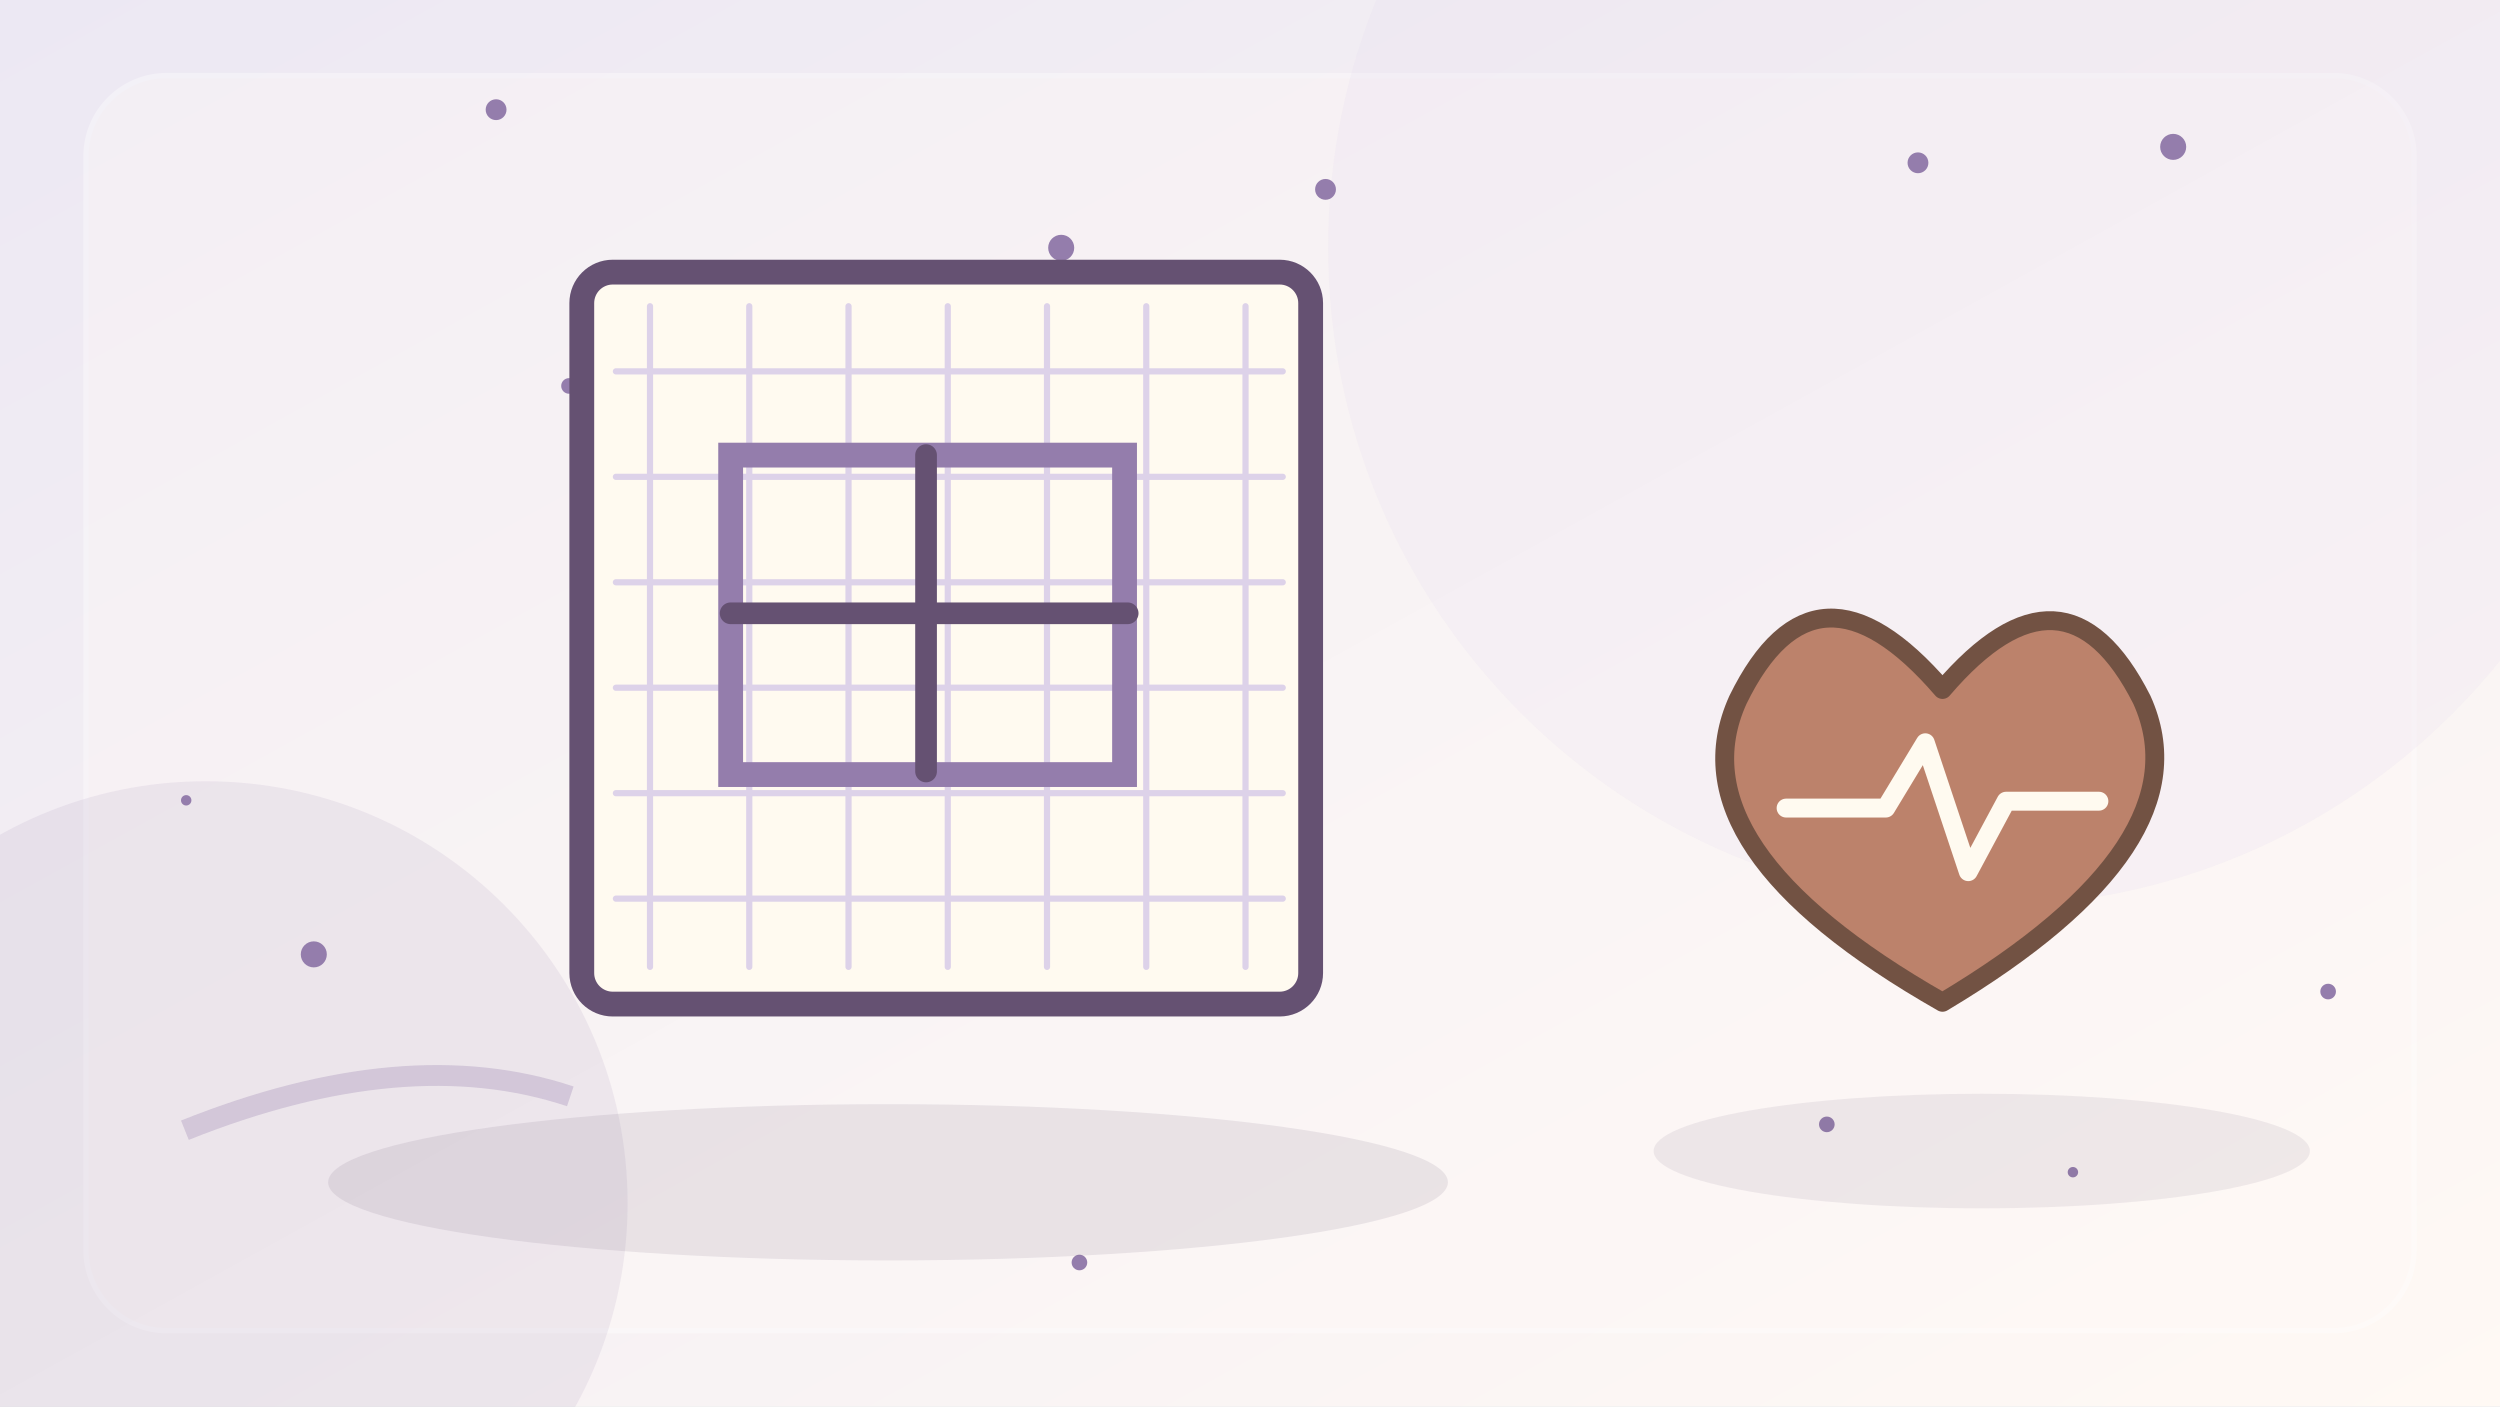
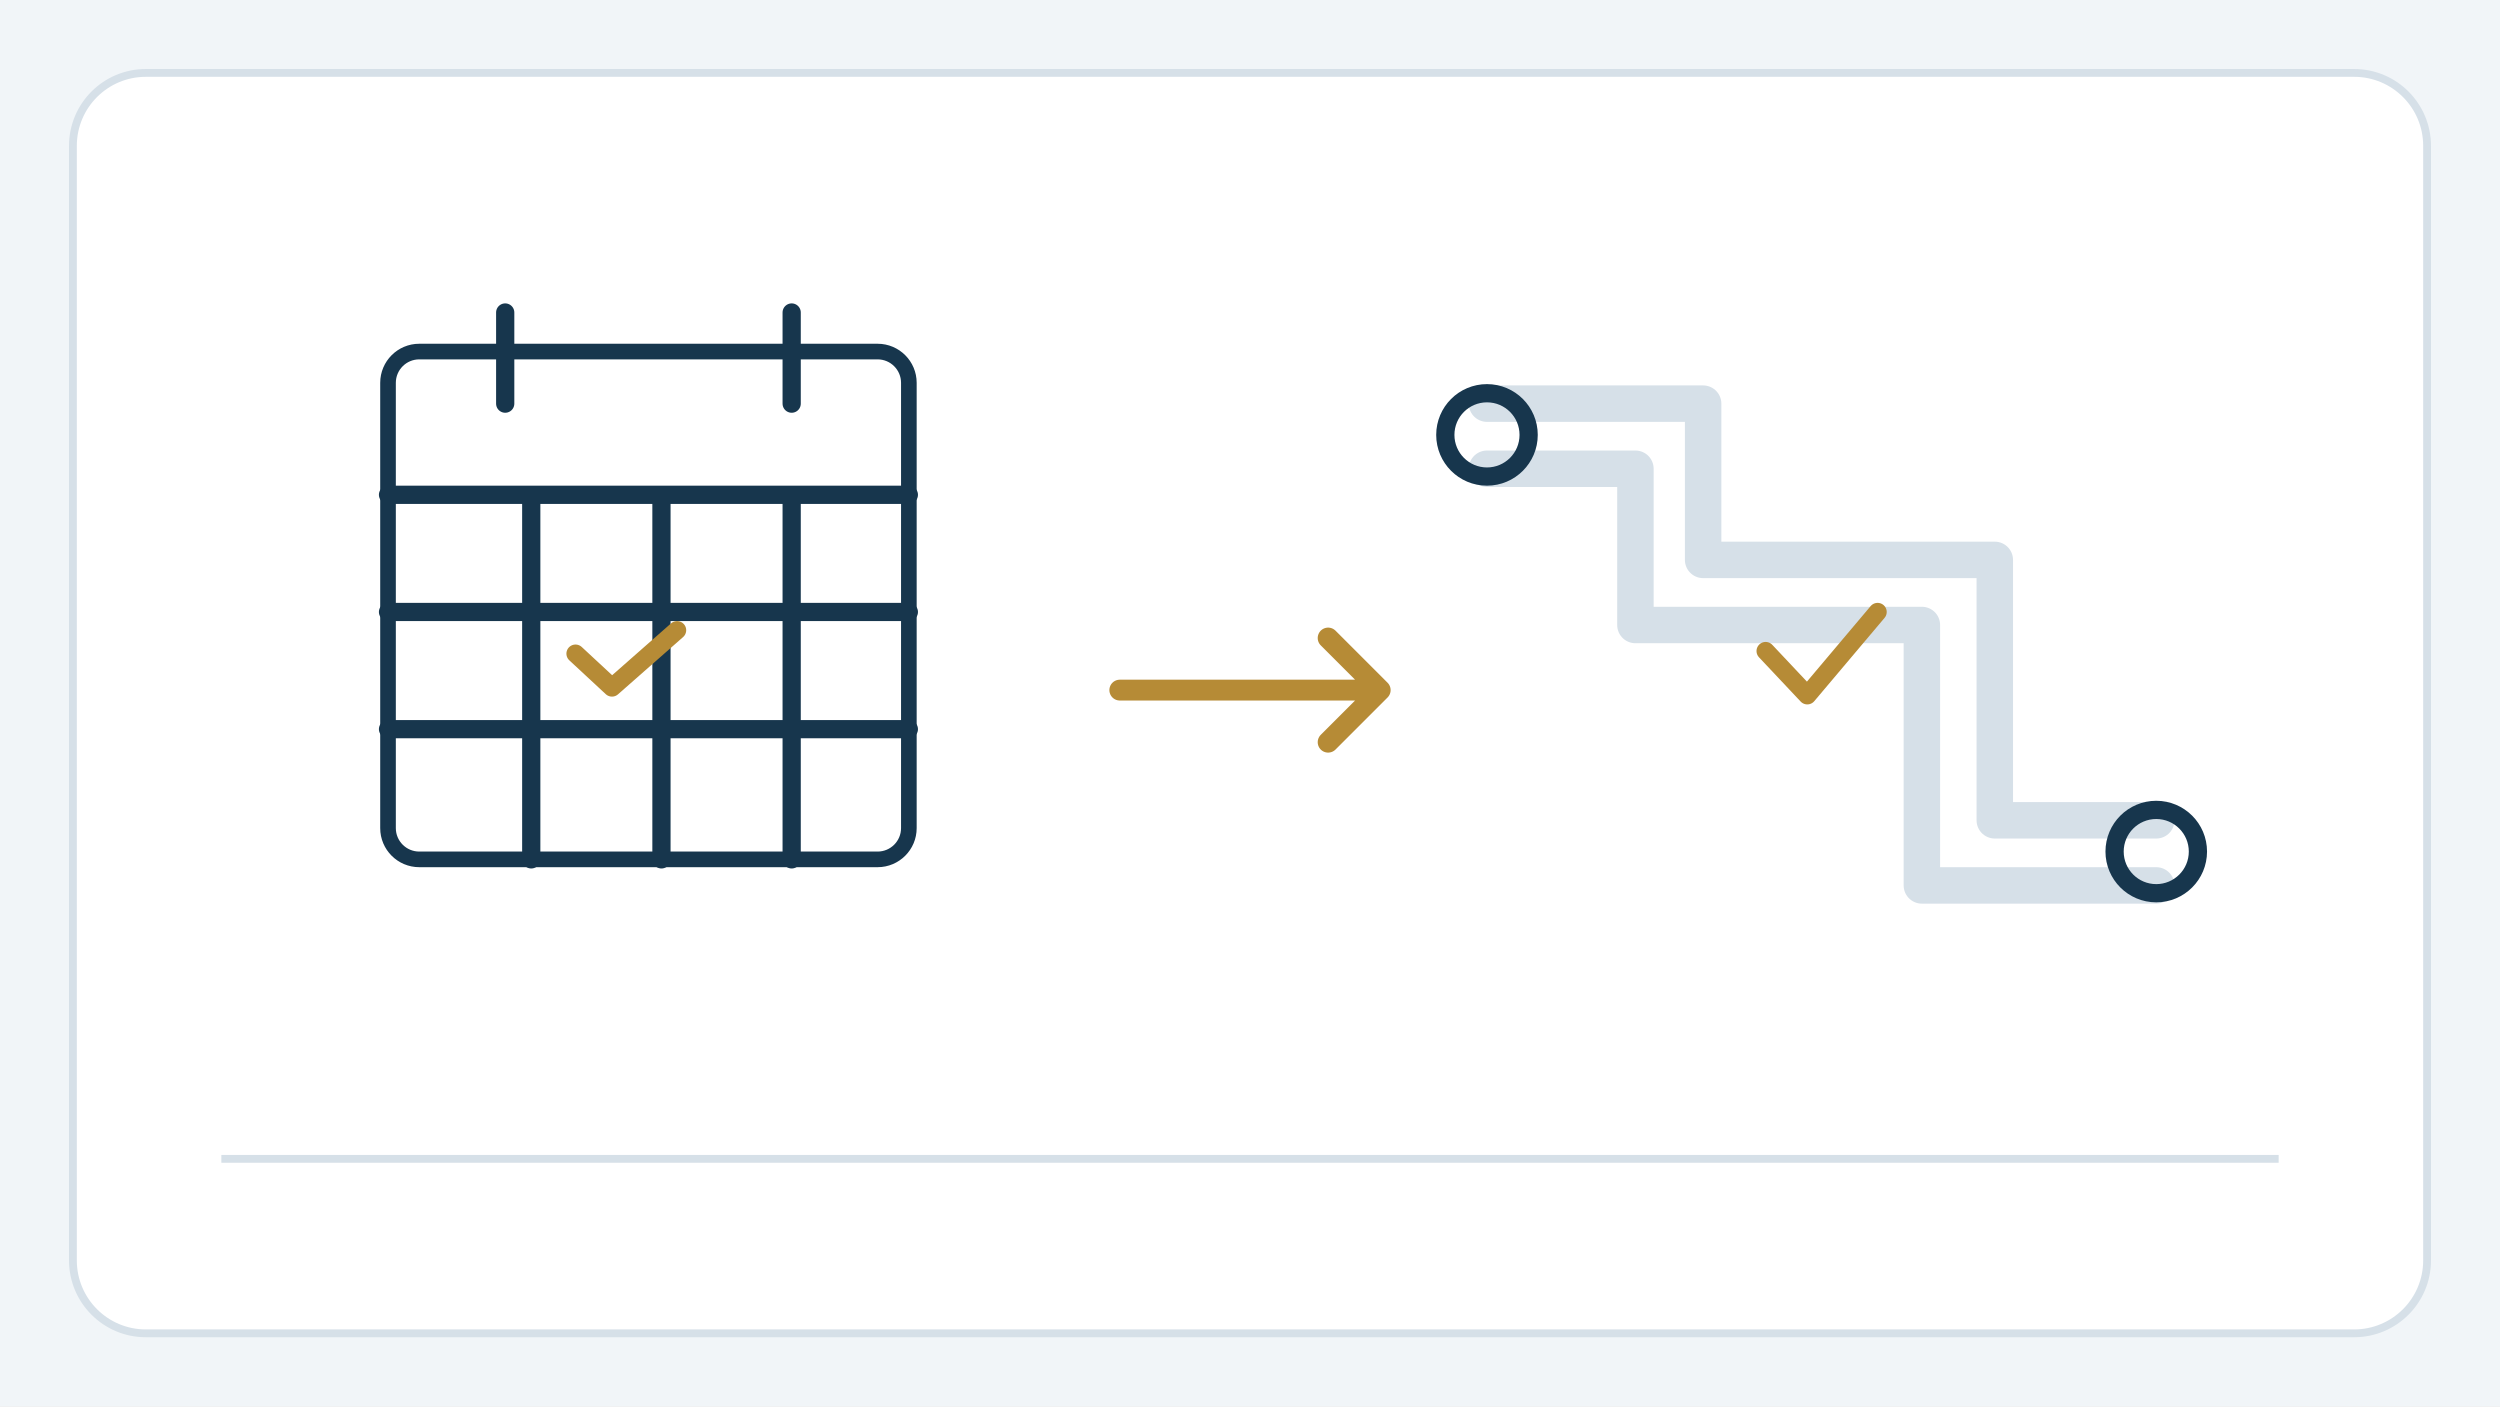
- <svg xmlns="http://www.w3.org/2000/svg" width="960" height="540" viewBox="0 0 960 540" role="img" aria-label="Autorska ilustracja: Mój plan bezpieczeństwa i odzyskiwania sprawczości">
-   <defs>
-     <linearGradient id="background" x1="0" y1="0" x2="1" y2="1">
-       <stop offset="0" stop-color="#ece8f3" />
-       <stop offset="1" stop-color="#fff9f4" />
-     </linearGradient>
-   </defs>
-   <rect width="960" height="540" fill="url(#background)" />
-   <rect x="33" y="29" width="894" height="482" rx="31" fill="#fffaf7" opacity=".35" stroke="#fff" stroke-width="2" />
-   <circle cx="763" cy="95" r="253" fill="#ddd2e9" opacity=".16" />
-   <circle cx="79" cy="462" r="162" fill="#947dac" opacity=".12" />
-   <circle cx="736.5" cy="62.52" r="4" fill="#947dac" stroke="none" stroke-width="4" />
-   <circle cx="190.5" cy="42.12" r="4" fill="#947dac" stroke="none" stroke-width="4" />
-   <circle cx="796" cy="450.12" r="2" fill="#947dac" stroke="none" stroke-width="4" />
-   <circle cx="894" cy="380.76" r="3" fill="#947dac" stroke="none" stroke-width="4" />
-   <circle cx="509" cy="72.72" r="4" fill="#947dac" stroke="none" stroke-width="4" />
-   <circle cx="120.5" cy="366.48" r="5" fill="#947dac" stroke="none" stroke-width="4" />
-   <circle cx="218.5" cy="148.2" r="3" fill="#947dac" stroke="none" stroke-width="4" />
-   <circle cx="414.5" cy="248.16" r="3" fill="#947dac" stroke="none" stroke-width="4" />
-   <circle cx="253.5" cy="258.36" r="3" fill="#947dac" stroke="none" stroke-width="4" />
-   <circle cx="407.5" cy="95.16" r="5" fill="#947dac" stroke="none" stroke-width="4" />
-   <circle cx="701.5" cy="431.76" r="3" fill="#947dac" stroke="none" stroke-width="4" />
-   <circle cx="834.5" cy="56.4" r="5" fill="#947dac" stroke="none" stroke-width="4" />
-   <circle cx="705" cy="315.48" r="3" fill="#947dac" stroke="none" stroke-width="4" />
-   <circle cx="71.5" cy="307.32" r="2" fill="#947dac" stroke="none" stroke-width="4" />
-   <circle cx="414.5" cy="484.8" r="3" fill="#947dac" stroke="none" stroke-width="4" />
-   <ellipse cx="341" cy="454" rx="215" ry="30" fill="#655172" opacity=".12" />
-   <ellipse cx="761" cy="442" rx="126" ry="22" fill="#655172" opacity=".10" />
-   <g transform="translate(171 64) scale(1.191)">
-     <rect x="44" y="34" width="235" height="236" rx="10" fill="#fffaf0" stroke="#655172" stroke-width="8" />
-     <path d="M55 66L270 66" stroke="#ddd2e9" stroke-width="2" stroke-linecap="round" fill="none" />
-     <path d="M55 100L270 100" stroke="#ddd2e9" stroke-width="2" stroke-linecap="round" fill="none" />
-     <path d="M55 134L270 134" stroke="#ddd2e9" stroke-width="2" stroke-linecap="round" fill="none" />
-     <path d="M55 168L270 168" stroke="#ddd2e9" stroke-width="2" stroke-linecap="round" fill="none" />
-     <path d="M55 202L270 202" stroke="#ddd2e9" stroke-width="2" stroke-linecap="round" fill="none" />
-     <path d="M55 236L270 236" stroke="#ddd2e9" stroke-width="2" stroke-linecap="round" fill="none" />
-     <path d="M66 45L66 258" stroke="#ddd2e9" stroke-width="2" stroke-linecap="round" fill="none" />
-     <path d="M98 45L98 258" stroke="#ddd2e9" stroke-width="2" stroke-linecap="round" fill="none" />
-     <path d="M130 45L130 258" stroke="#ddd2e9" stroke-width="2" stroke-linecap="round" fill="none" />
-     <path d="M162 45L162 258" stroke="#ddd2e9" stroke-width="2" stroke-linecap="round" fill="none" />
-     <path d="M194 45L194 258" stroke="#ddd2e9" stroke-width="2" stroke-linecap="round" fill="none" />
-     <path d="M226 45L226 258" stroke="#ddd2e9" stroke-width="2" stroke-linecap="round" fill="none" />
-     <path d="M258 45L258 258" stroke="#ddd2e9" stroke-width="2" stroke-linecap="round" fill="none" />
-     <rect x="92" y="93" width="127" height="103" rx="0" fill="none" stroke="#947dac" stroke-width="8" />
-     <path d="M155 93L155 195" stroke="#655172" stroke-width="7" stroke-linecap="round" fill="none" />
-     <path d="M92 144L220 144" stroke="#655172" stroke-width="7" stroke-linecap="round" fill="none" />
+ <svg xmlns="http://www.w3.org/2000/svg" width="960" height="540" viewBox="0 0 960 540" role="img" aria-label="Mój plan bezpieczeństwa i odzyskiwania sprawczości — kalendarz i trasa">
+   <rect width="960" height="540" fill="#f1f5f8" />
+   <rect x="28" y="28" width="904" height="484" rx="28" fill="#fff" stroke="#d6e0e8" stroke-width="3" />
+   <g transform="translate(89 85)">
+     <rect x="60" y="50" width="200" height="195" rx="12" fill="#fff" stroke="#17364d" stroke-width="6" />
+     <path d="M60 105H260 M115 105V245 M165 105V245 M215 105V245 M60 150H260 M60 195H260 M105 35V70 M215 35V70" fill="none" stroke="#17364d" stroke-width="7" stroke-linecap="round" stroke-linejoin="round" />
+     <path d="M132 166L146 179L171 157" fill="none" stroke="#b68b36" stroke-width="7" stroke-linecap="round" stroke-linejoin="round" />
  </g>
-   <g transform="translate(639 208) scale(0.660)">
-     <path d="M162 268Q4 178 43 92Q88 0 162 86Q233 3 278 92Q316 176 162 268Z" fill="#bc826b" stroke="#725243" stroke-width="11" stroke-linejoin="round" stroke-linecap="round" />
-     <path d="M71 155h58l23-38 25 75 22-41h54" fill="none" stroke="#fffaf0" stroke-width="11" stroke-linejoin="round" stroke-linecap="round" />
+   <g transform="translate(536 85)">
+     <path d="M35 70H118V130H230V230H292 M35 95H92V155H202V255H292" fill="none" stroke="#d6e0e8" stroke-width="14" stroke-linecap="round" stroke-linejoin="round" />
+     <circle cx="35" cy="82" r="16" fill="none" stroke="#17364d" stroke-width="7" />
+     <circle cx="292" cy="242" r="16" fill="none" stroke="#17364d" stroke-width="7" />
+     <path d="M142 165L158 182L185 150" fill="none" stroke="#b68b36" stroke-width="7" stroke-linecap="round" stroke-linejoin="round" />
  </g>
-   <path d="M71 434q85-34 148-13" fill="none" stroke="#947dac" opacity=".29" stroke-width="8" />
+   <path d="M430 265H530 M510 245L530 265L510 285" fill="none" stroke="#b68b36" stroke-width="8" stroke-linecap="round" stroke-linejoin="round" />
+   <path d="M85 445H875" fill="none" stroke="#d6e0e8" stroke-width="3" />
</svg>
